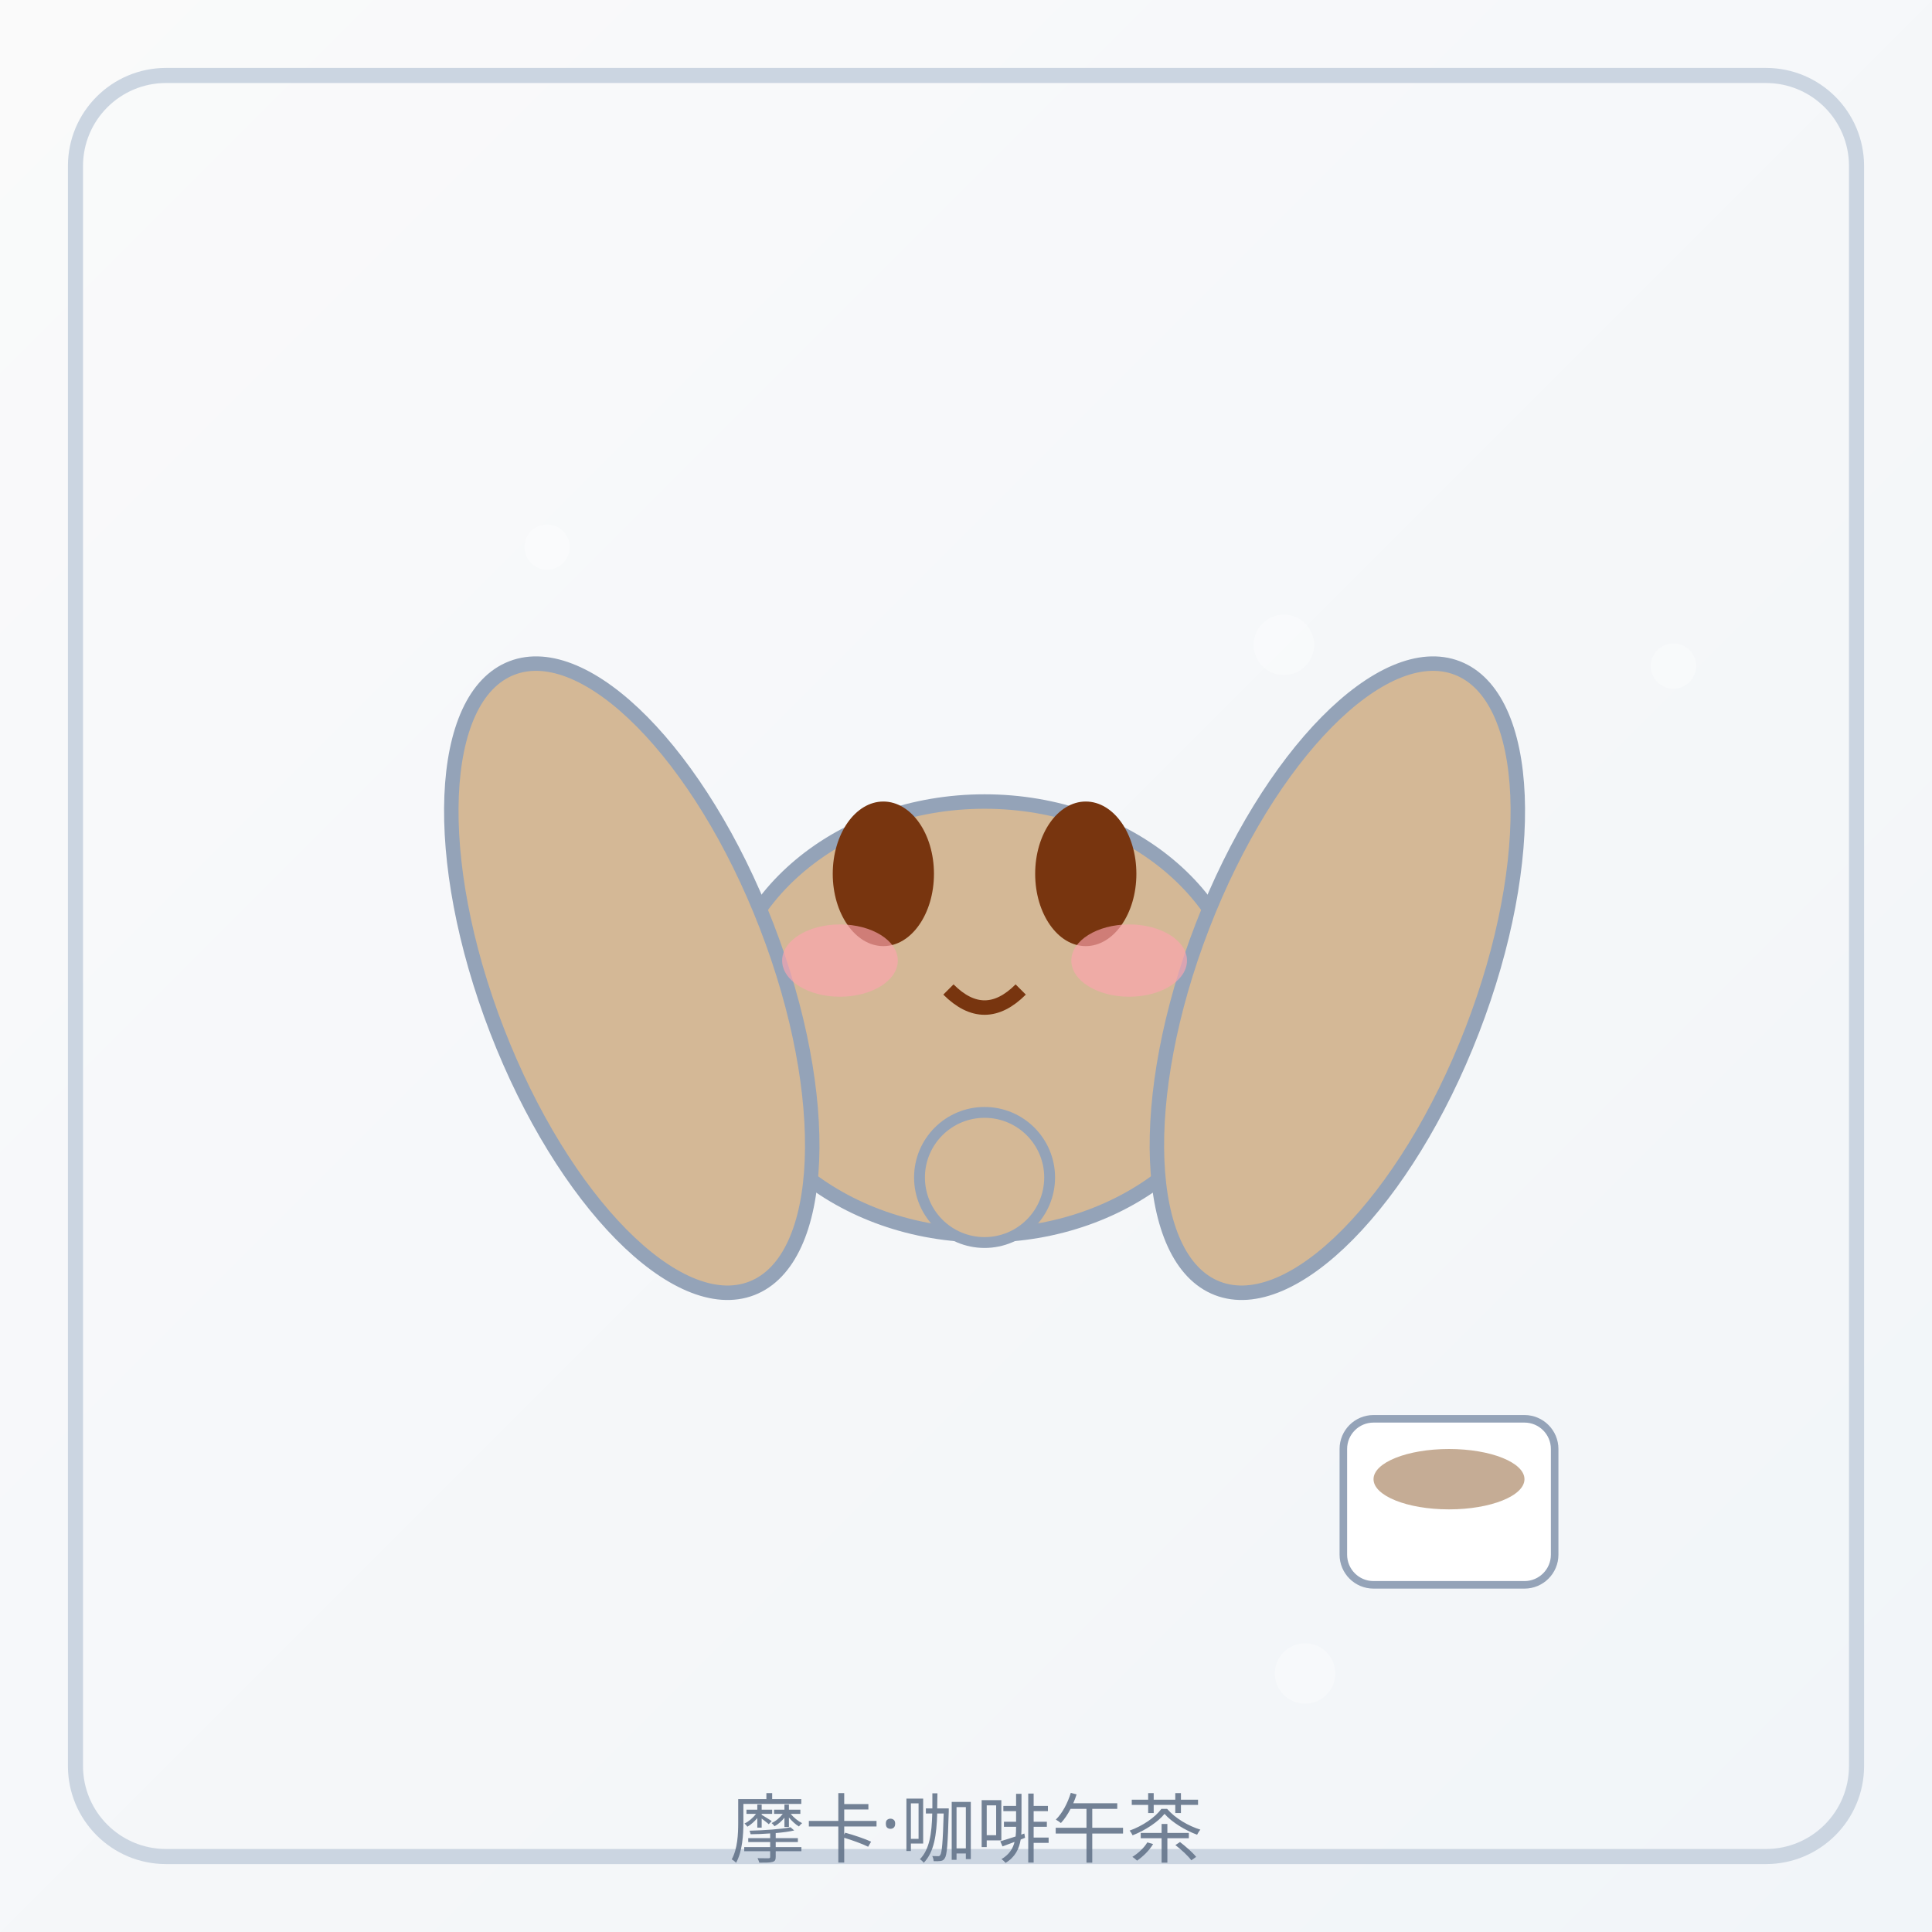
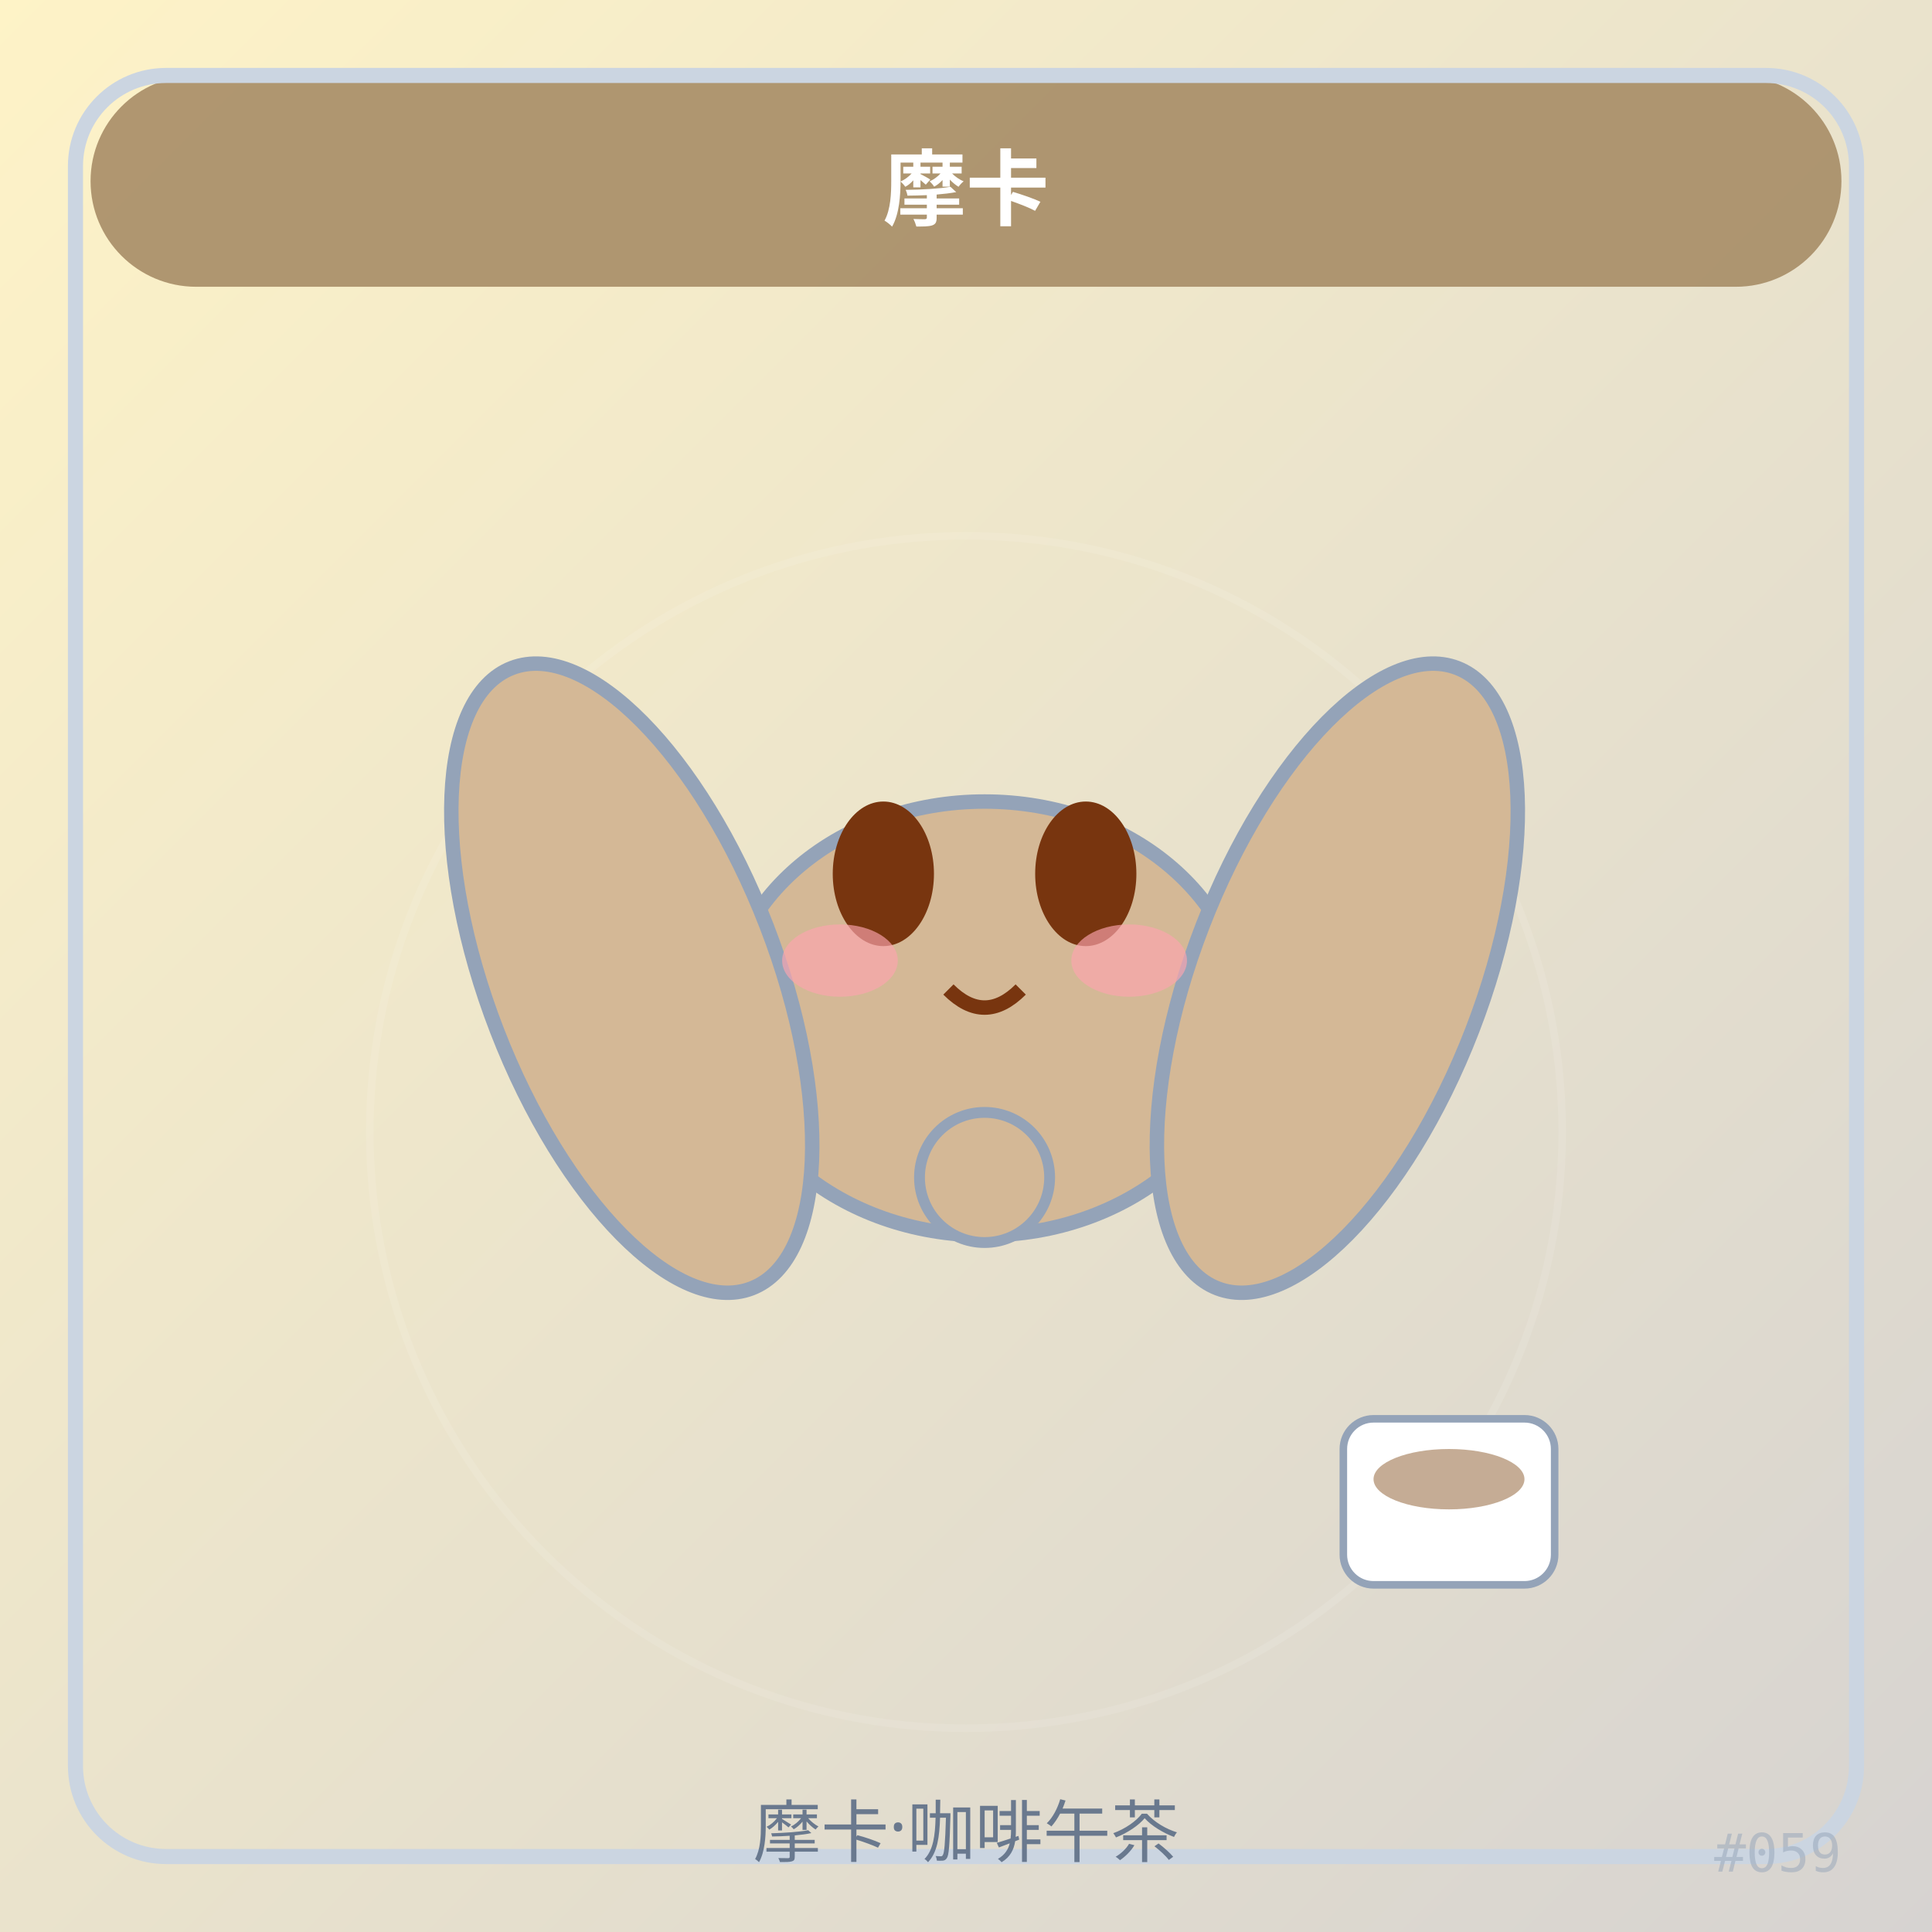
<svg xmlns="http://www.w3.org/2000/svg" viewBox="0 0 256 256" width="256" height="256">
  <defs>
    <linearGradient id="bg" x1="0%" y1="0%" x2="100%" y2="100%">
-       <stop offset="0%" stop-color="#fafafa" />
-       <stop offset="100%" stop-color="#f1f5f9" />
+       <stop offset="0%" stop-color="#fef3c7" />
+       <stop offset="100%" stop-color="#d6d3d1" />
    </linearGradient>
    <linearGradient id="gold" x1="0%" y1="0%" x2="100%" y2="100%">
      <stop offset="0%" stop-color="#fcd34d" />
      <stop offset="50%" stop-color="#f59e0b" />
      <stop offset="100%" stop-color="#fcd34d" />
    </linearGradient>
  </defs>
  <rect width="256" height="256" fill="url(#bg)" />
-   <circle cx="72.488" cy="72.488" r="3" fill="#fff" opacity="0.35" />
-   <circle cx="172.928" cy="221.744" r="4" fill="#fff" opacity="0.35" />
-   <circle cx="121.304" cy="155" r="5" fill="#fff" opacity="0.35" />
-   <circle cx="221.744" cy="88.256" r="3" fill="#fff" opacity="0.35" />
-   <circle cx="170.12" cy="85.448" r="4" fill="#fff" opacity="0.35" />
+   <circle cx="128" cy="150" r="79" fill="none" stroke="#fff" stroke-width="1" opacity="0.1" />
+   <rect x="12" y="10" width="232" height="28" rx="14" fill="#a68a64" opacity="0.88" />
+   <text x="128" y="29" text-anchor="middle" font-family="Segoe UI,sans-serif" font-size="11" font-weight="700" fill="#fff">摩卡</text>
  <rect x="178" y="188" width="28" height="22" rx="4" fill="#fff" stroke="#94a3b8" />
  <ellipse cx="192" cy="196" rx="10" ry="4" fill="#8b5a2b" opacity="0.5" />
  <g transform="translate(130.46,117.702) rotate(0) scale(0.95794)">
    <ellipse cx="0" cy="18" rx="36" ry="30" fill="#d4b896" stroke="#94a3b8" stroke-width="2" />
    <ellipse cx="-50" cy="-6" rx="20" ry="46" fill="#d4b896" stroke="#94a3b8" stroke-width="2" transform="rotate(-21.14)" />
    <ellipse cx="50" cy="-6" rx="20" ry="46" fill="#d4b896" stroke="#94a3b8" stroke-width="2" transform="rotate(21.14)" />
    <ellipse cx="-14" cy="-2" rx="7" ry="10" fill="#78350f" />
    <ellipse cx="14" cy="-2" rx="7" ry="10" fill="#78350f" />
    <ellipse cx="-20" cy="10" rx="8" ry="5" fill="#fda4af" opacity="0.65" />
    <ellipse cx="20" cy="10" rx="8" ry="5" fill="#fda4af" opacity="0.65" />
    <path d="M-5 14 Q0 19 5 14" fill="none" stroke="#78350f" stroke-width="2" />
    <circle cx="0" cy="40" r="9" fill="#d4b896" stroke="#94a3b8" stroke-width="1.5" />
  </g>
  <rect x="10" y="10" width="236" height="236" rx="12" fill="none" stroke="#cbd5e1" stroke-width="2" />
-   <text x="128" y="246" text-anchor="middle" font-family="Segoe UI, sans-serif" font-size="10" fill="#64748b" opacity="0.9">摩卡·咖啡午茶</text>
+   <text x="128" y="246" text-anchor="middle" font-family="Segoe UI, sans-serif" font-size="9" fill="#64748b" opacity="0.95">摩卡·咖啡午茶</text>
+   <text x="244" y="248" text-anchor="end" font-family="monospace" font-size="7" fill="#94a3b8" opacity="0.5">#059</text>
</svg>
